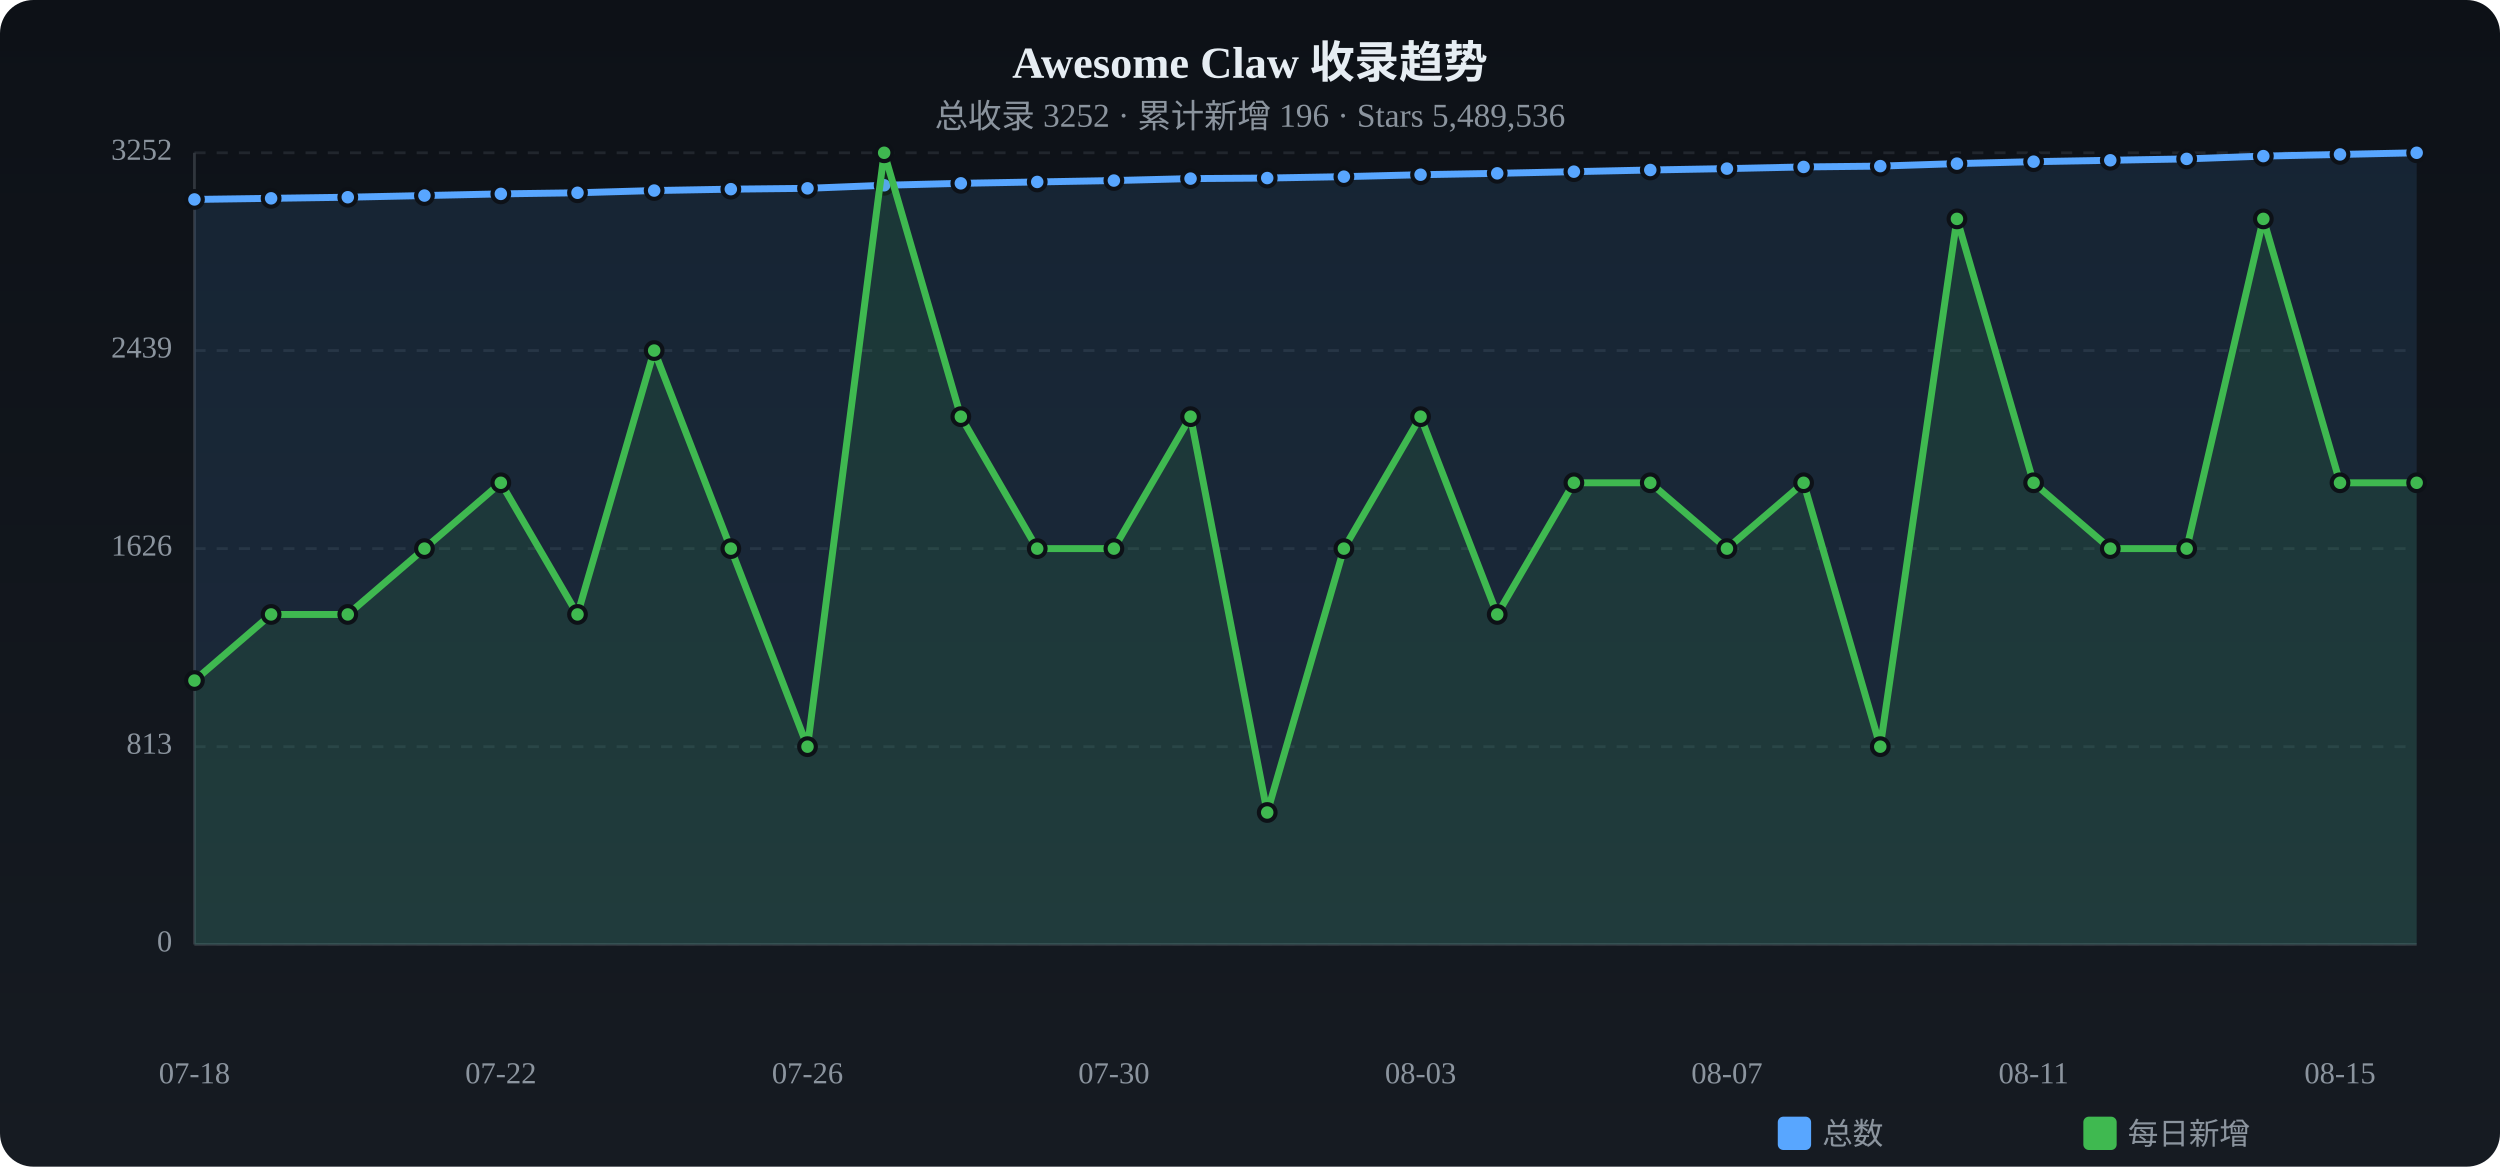
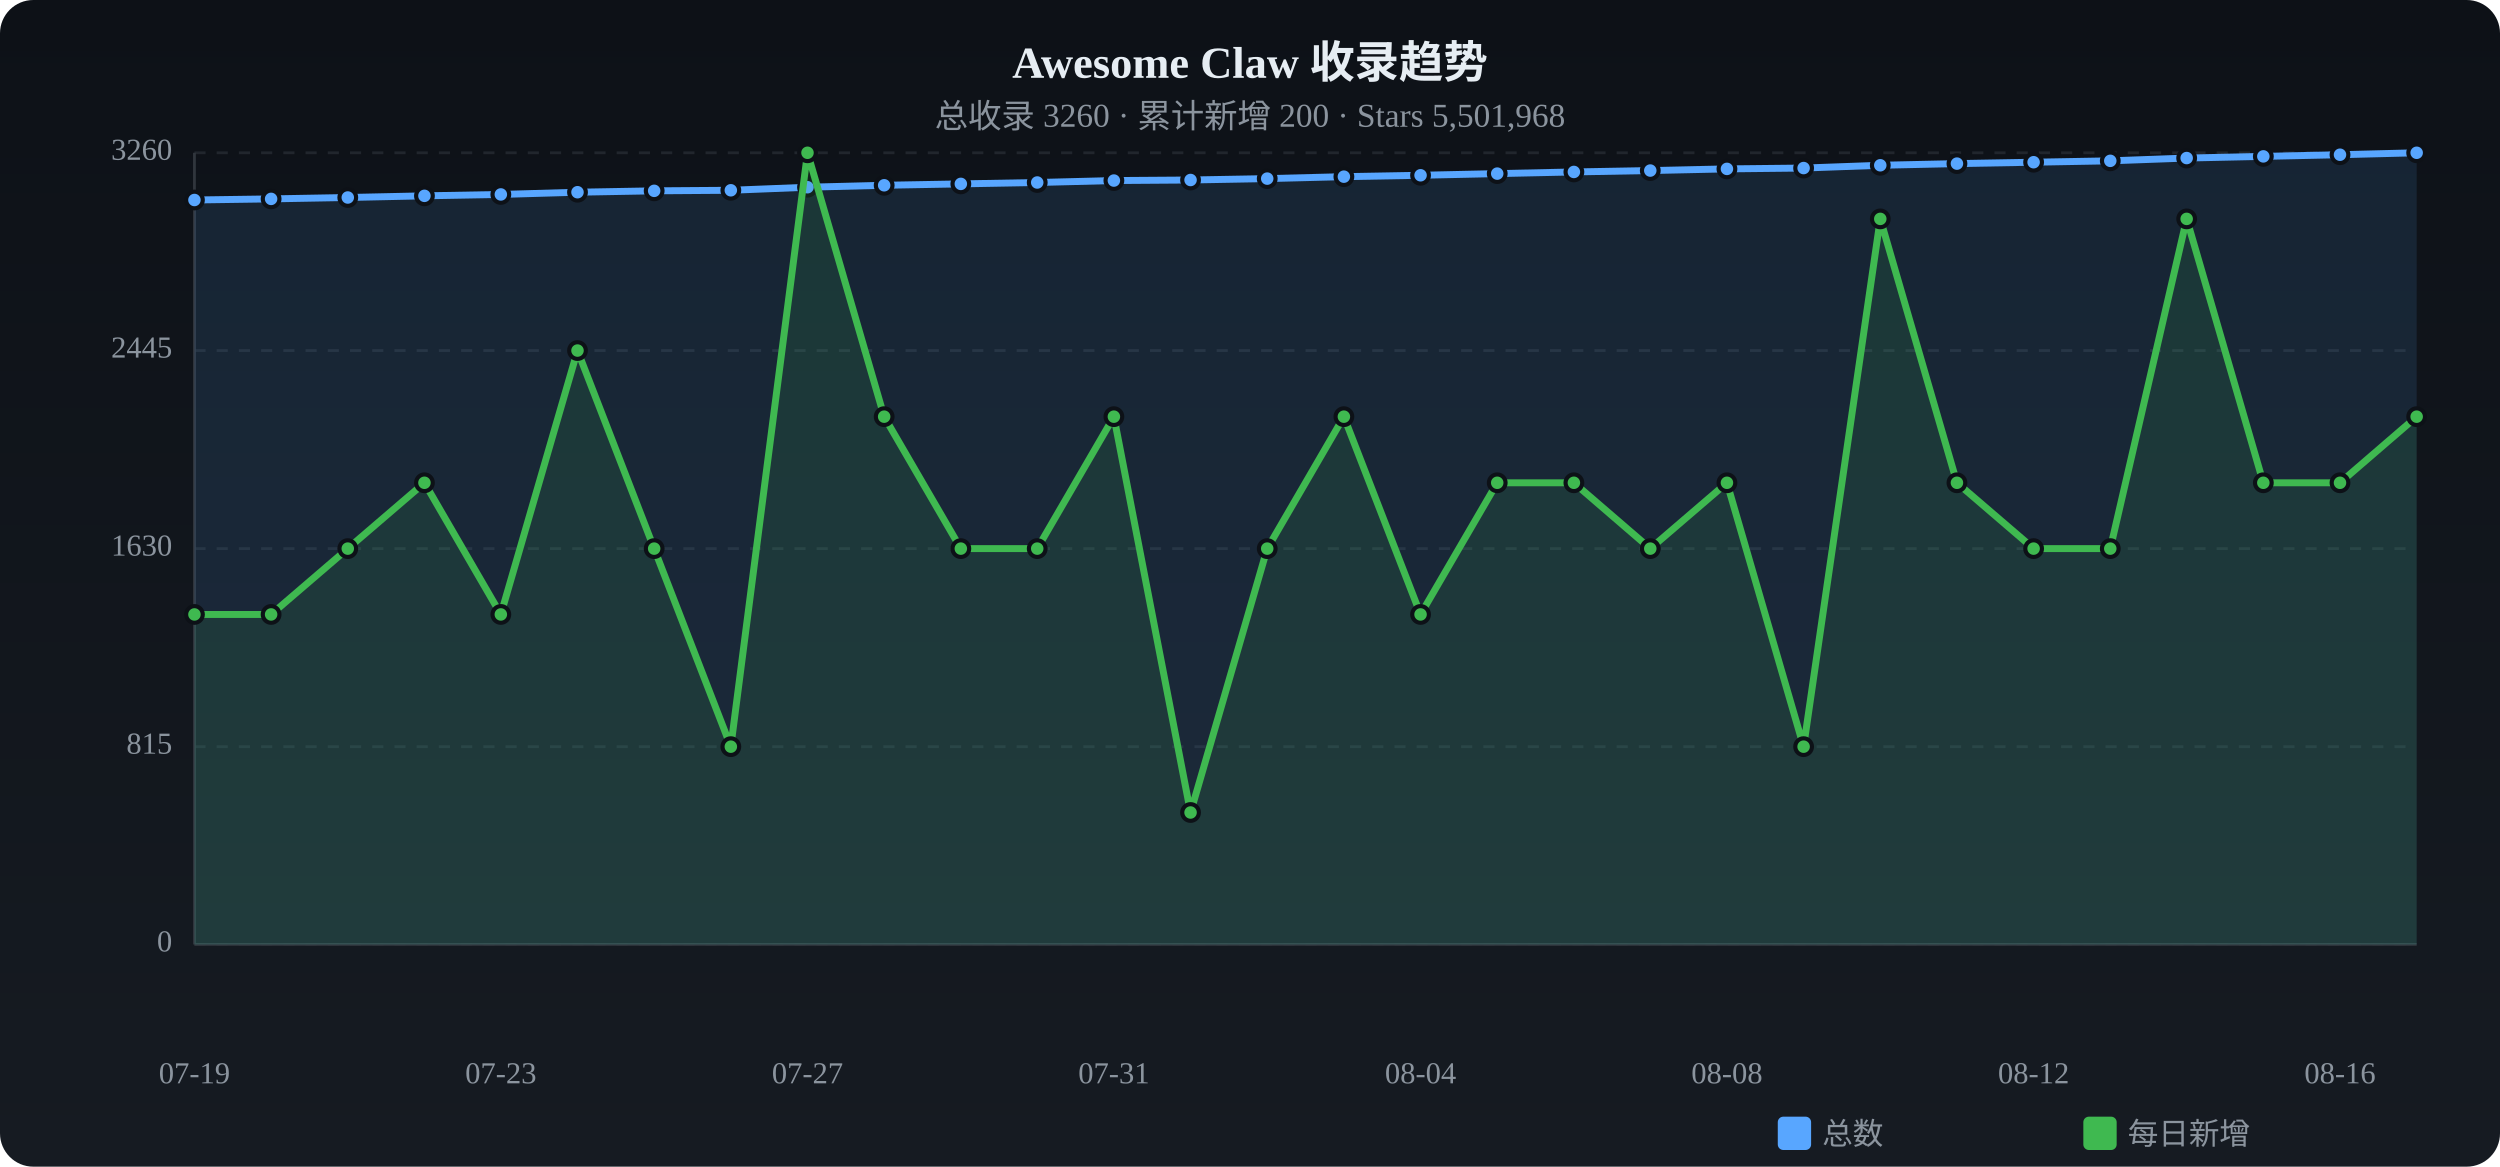
<svg xmlns="http://www.w3.org/2000/svg" viewBox="0 0 900 420" width="900" height="420">
  <defs>
    <linearGradient id="tbg" x1="0%" y1="0%" x2="0%" y2="100%">
      <stop offset="0%" stop-color="#0d1117" />
      <stop offset="100%" stop-color="#161b22" />
    </linearGradient>
  </defs>
  <rect width="900" height="420" rx="12" fill="url(#tbg)" />
  <text x="450.0" y="28" text-anchor="middle" fill="#e6edf3" font-size="16" font-weight="bold">Awesome Claw 收录趋势</text>
-   <text x="450.0" y="46" text-anchor="middle" fill="#8b949e" font-size="12">总收录 3252 · 累计新增 196 · Stars 5,489,536</text>
+   <text x="450.0" y="46" text-anchor="middle" fill="#8b949e" font-size="12">总收录 3260 · 累计新增 200 · Stars 5,501,968</text>
  <text x="62" y="340.0" text-anchor="end" fill="#8b949e" font-size="11" dominant-baseline="middle">0</text>
  <line x1="70" y1="340.0" x2="870" y2="340.0" stroke="#21262d" stroke-dasharray="4 4" />
-   <text x="62" y="268.8" text-anchor="end" fill="#8b949e" font-size="11" dominant-baseline="middle">813</text>
+   <text x="62" y="268.8" text-anchor="end" fill="#8b949e" font-size="11" dominant-baseline="middle">815</text>
  <line x1="70" y1="268.8" x2="870" y2="268.8" stroke="#21262d" stroke-dasharray="4 4" />
-   <text x="62" y="197.5" text-anchor="end" fill="#8b949e" font-size="11" dominant-baseline="middle">1626</text>
+   <text x="62" y="197.5" text-anchor="end" fill="#8b949e" font-size="11" dominant-baseline="middle">1630</text>
  <line x1="70" y1="197.5" x2="870" y2="197.5" stroke="#21262d" stroke-dasharray="4 4" />
-   <text x="62" y="126.2" text-anchor="end" fill="#8b949e" font-size="11" dominant-baseline="middle">2439</text>
+   <text x="62" y="126.2" text-anchor="end" fill="#8b949e" font-size="11" dominant-baseline="middle">2445</text>
  <line x1="70" y1="126.2" x2="870" y2="126.2" stroke="#21262d" stroke-dasharray="4 4" />
-   <text x="62" y="55.0" text-anchor="end" fill="#8b949e" font-size="11" dominant-baseline="middle">3252</text>
+   <text x="62" y="55.0" text-anchor="end" fill="#8b949e" font-size="11" dominant-baseline="middle">3260</text>
  <line x1="70" y1="55.0" x2="870" y2="55.0" stroke="#21262d" stroke-dasharray="4 4" />
  <line x1="70" y1="55" x2="70" y2="340" stroke="#30363d" />
  <line x1="70" y1="340" x2="870" y2="340" stroke="#30363d" />
-   <path d="M70.0,71.8 L97.6,71.4 L125.2,71.0 L152.8,70.4 L180.3,69.8 L207.9,69.4 L235.5,68.6 L263.1,68.1 L290.7,67.8 L318.3,66.7 L345.9,66.0 L373.4,65.5 L401.0,65.0 L428.6,64.3 L456.2,64.1 L483.8,63.6 L511.4,62.9 L539.0,62.4 L566.6,61.8 L594.1,61.2 L621.7,60.7 L649.3,60.1 L676.9,59.8 L704.5,58.9 L732.1,58.2 L759.7,57.7 L787.2,57.2 L814.8,56.2 L842.4,55.6 L870.0,55.0 L870.0,340 L70.0,340 Z" fill="#58a6ff" opacity="0.12" />
-   <polyline points="70.0,71.8 97.6,71.4 125.2,71.0 152.8,70.4 180.3,69.8 207.9,69.4 235.5,68.6 263.1,68.1 290.7,67.8 318.3,66.7 345.9,66.0 373.4,65.5 401.0,65.0 428.6,64.3 456.2,64.1 483.8,63.6 511.4,62.9 539.0,62.4 566.6,61.8 594.1,61.2 621.7,60.7 649.3,60.1 676.9,59.8 704.5,58.9 732.1,58.2 759.7,57.7 787.2,57.2 814.8,56.2 842.4,55.6 870.0,55.0" fill="none" stroke="#58a6ff" stroke-width="2.5" stroke-linecap="round" stroke-linejoin="round" />
-   <circle cx="70.0" cy="71.8" r="3" fill="#58a6ff" stroke="#0d1117" stroke-width="1.5" />
-   <circle cx="97.6" cy="71.4" r="3" fill="#58a6ff" stroke="#0d1117" stroke-width="1.5" />
-   <circle cx="125.2" cy="71.0" r="3" fill="#58a6ff" stroke="#0d1117" stroke-width="1.5" />
-   <circle cx="152.8" cy="70.4" r="3" fill="#58a6ff" stroke="#0d1117" stroke-width="1.5" />
-   <circle cx="180.3" cy="69.8" r="3" fill="#58a6ff" stroke="#0d1117" stroke-width="1.5" />
-   <circle cx="207.9" cy="69.4" r="3" fill="#58a6ff" stroke="#0d1117" stroke-width="1.5" />
-   <circle cx="235.5" cy="68.6" r="3" fill="#58a6ff" stroke="#0d1117" stroke-width="1.5" />
-   <circle cx="263.1" cy="68.1" r="3" fill="#58a6ff" stroke="#0d1117" stroke-width="1.5" />
-   <circle cx="290.7" cy="67.8" r="3" fill="#58a6ff" stroke="#0d1117" stroke-width="1.5" />
+   <path d="M70.0,72.0 L97.6,71.6 L125.2,71.1 L152.8,70.5 L180.3,70.0 L207.9,69.2 L235.5,68.7 L263.1,68.5 L290.7,67.4 L318.3,66.7 L345.9,66.2 L373.4,65.7 L401.0,65.0 L428.6,64.8 L456.2,64.3 L483.8,63.6 L511.4,63.1 L539.0,62.5 L566.6,61.9 L594.1,61.4 L621.7,60.8 L649.3,60.5 L676.9,59.5 L704.5,58.9 L732.1,58.4 L759.7,57.9 L787.2,56.9 L814.8,56.3 L842.4,55.7 L870.0,55.0 L870.0,340 L70.0,340 Z" fill="#58a6ff" opacity="0.12" />
+   <polyline points="70.0,72.0 97.6,71.6 125.2,71.1 152.8,70.5 180.3,70.0 207.9,69.2 235.5,68.7 263.1,68.5 290.7,67.4 318.3,66.7 345.9,66.2 373.4,65.7 401.0,65.0 428.6,64.8 456.2,64.3 483.8,63.6 511.4,63.1 539.0,62.5 566.6,61.9 594.1,61.4 621.7,60.8 649.3,60.5 676.9,59.5 704.5,58.9 732.1,58.4 759.7,57.9 787.2,56.9 814.8,56.3 842.4,55.7 870.0,55.0" fill="none" stroke="#58a6ff" stroke-width="2.5" stroke-linecap="round" stroke-linejoin="round" />
+   <circle cx="70.0" cy="72.0" r="3" fill="#58a6ff" stroke="#0d1117" stroke-width="1.5" />
+   <circle cx="97.6" cy="71.6" r="3" fill="#58a6ff" stroke="#0d1117" stroke-width="1.5" />
+   <circle cx="125.2" cy="71.1" r="3" fill="#58a6ff" stroke="#0d1117" stroke-width="1.5" />
+   <circle cx="152.8" cy="70.5" r="3" fill="#58a6ff" stroke="#0d1117" stroke-width="1.5" />
+   <circle cx="180.3" cy="70.0" r="3" fill="#58a6ff" stroke="#0d1117" stroke-width="1.5" />
+   <circle cx="207.9" cy="69.2" r="3" fill="#58a6ff" stroke="#0d1117" stroke-width="1.5" />
+   <circle cx="235.5" cy="68.7" r="3" fill="#58a6ff" stroke="#0d1117" stroke-width="1.5" />
+   <circle cx="263.1" cy="68.5" r="3" fill="#58a6ff" stroke="#0d1117" stroke-width="1.5" />
+   <circle cx="290.7" cy="67.4" r="3" fill="#58a6ff" stroke="#0d1117" stroke-width="1.5" />
  <circle cx="318.3" cy="66.7" r="3" fill="#58a6ff" stroke="#0d1117" stroke-width="1.5" />
-   <circle cx="345.9" cy="66.0" r="3" fill="#58a6ff" stroke="#0d1117" stroke-width="1.5" />
-   <circle cx="373.4" cy="65.5" r="3" fill="#58a6ff" stroke="#0d1117" stroke-width="1.5" />
+   <circle cx="345.9" cy="66.2" r="3" fill="#58a6ff" stroke="#0d1117" stroke-width="1.5" />
+   <circle cx="373.4" cy="65.7" r="3" fill="#58a6ff" stroke="#0d1117" stroke-width="1.5" />
  <circle cx="401.0" cy="65.0" r="3" fill="#58a6ff" stroke="#0d1117" stroke-width="1.5" />
-   <circle cx="428.6" cy="64.3" r="3" fill="#58a6ff" stroke="#0d1117" stroke-width="1.5" />
-   <circle cx="456.2" cy="64.1" r="3" fill="#58a6ff" stroke="#0d1117" stroke-width="1.5" />
+   <circle cx="428.6" cy="64.8" r="3" fill="#58a6ff" stroke="#0d1117" stroke-width="1.5" />
+   <circle cx="456.2" cy="64.3" r="3" fill="#58a6ff" stroke="#0d1117" stroke-width="1.5" />
  <circle cx="483.8" cy="63.6" r="3" fill="#58a6ff" stroke="#0d1117" stroke-width="1.5" />
-   <circle cx="511.4" cy="62.9" r="3" fill="#58a6ff" stroke="#0d1117" stroke-width="1.5" />
-   <circle cx="539.0" cy="62.4" r="3" fill="#58a6ff" stroke="#0d1117" stroke-width="1.5" />
-   <circle cx="566.6" cy="61.8" r="3" fill="#58a6ff" stroke="#0d1117" stroke-width="1.5" />
-   <circle cx="594.1" cy="61.2" r="3" fill="#58a6ff" stroke="#0d1117" stroke-width="1.5" />
-   <circle cx="621.7" cy="60.7" r="3" fill="#58a6ff" stroke="#0d1117" stroke-width="1.5" />
-   <circle cx="649.3" cy="60.1" r="3" fill="#58a6ff" stroke="#0d1117" stroke-width="1.5" />
-   <circle cx="676.9" cy="59.8" r="3" fill="#58a6ff" stroke="#0d1117" stroke-width="1.5" />
+   <circle cx="511.4" cy="63.1" r="3" fill="#58a6ff" stroke="#0d1117" stroke-width="1.5" />
+   <circle cx="539.0" cy="62.5" r="3" fill="#58a6ff" stroke="#0d1117" stroke-width="1.5" />
+   <circle cx="566.6" cy="61.9" r="3" fill="#58a6ff" stroke="#0d1117" stroke-width="1.5" />
+   <circle cx="594.1" cy="61.4" r="3" fill="#58a6ff" stroke="#0d1117" stroke-width="1.5" />
+   <circle cx="621.7" cy="60.8" r="3" fill="#58a6ff" stroke="#0d1117" stroke-width="1.5" />
+   <circle cx="649.3" cy="60.5" r="3" fill="#58a6ff" stroke="#0d1117" stroke-width="1.5" />
+   <circle cx="676.9" cy="59.5" r="3" fill="#58a6ff" stroke="#0d1117" stroke-width="1.5" />
  <circle cx="704.5" cy="58.9" r="3" fill="#58a6ff" stroke="#0d1117" stroke-width="1.5" />
-   <circle cx="732.1" cy="58.2" r="3" fill="#58a6ff" stroke="#0d1117" stroke-width="1.5" />
-   <circle cx="759.7" cy="57.7" r="3" fill="#58a6ff" stroke="#0d1117" stroke-width="1.5" />
-   <circle cx="787.2" cy="57.2" r="3" fill="#58a6ff" stroke="#0d1117" stroke-width="1.5" />
-   <circle cx="814.8" cy="56.2" r="3" fill="#58a6ff" stroke="#0d1117" stroke-width="1.5" />
-   <circle cx="842.4" cy="55.6" r="3" fill="#58a6ff" stroke="#0d1117" stroke-width="1.5" />
+   <circle cx="732.1" cy="58.4" r="3" fill="#58a6ff" stroke="#0d1117" stroke-width="1.5" />
+   <circle cx="759.7" cy="57.9" r="3" fill="#58a6ff" stroke="#0d1117" stroke-width="1.5" />
+   <circle cx="787.2" cy="56.9" r="3" fill="#58a6ff" stroke="#0d1117" stroke-width="1.5" />
+   <circle cx="814.8" cy="56.3" r="3" fill="#58a6ff" stroke="#0d1117" stroke-width="1.5" />
+   <circle cx="842.4" cy="55.7" r="3" fill="#58a6ff" stroke="#0d1117" stroke-width="1.5" />
  <circle cx="870.0" cy="55.0" r="3" fill="#58a6ff" stroke="#0d1117" stroke-width="1.5" />
-   <path d="M70.0,245.0 L97.6,221.2 L125.2,221.2 L152.8,197.5 L180.3,173.8 L207.9,221.2 L235.5,126.2 L263.1,197.5 L290.7,268.8 L318.3,55.0 L345.9,150.0 L373.4,197.5 L401.0,197.5 L428.6,150.0 L456.2,292.5 L483.8,197.5 L511.4,150.0 L539.0,221.2 L566.6,173.8 L594.1,173.8 L621.7,197.5 L649.3,173.8 L676.9,268.8 L704.5,78.8 L732.1,173.8 L759.7,197.5 L787.2,197.5 L814.8,78.8 L842.4,173.8 L870.0,173.8 L870.0,340 L70.0,340 Z" fill="#3fb950" opacity="0.12" />
-   <polyline points="70.0,245.0 97.6,221.2 125.2,221.2 152.8,197.5 180.3,173.8 207.9,221.2 235.5,126.2 263.1,197.5 290.7,268.8 318.3,55.0 345.9,150.0 373.4,197.5 401.0,197.5 428.6,150.0 456.2,292.5 483.8,197.5 511.4,150.0 539.0,221.2 566.6,173.8 594.1,173.8 621.7,197.5 649.3,173.8 676.9,268.8 704.5,78.8 732.1,173.8 759.7,197.5 787.2,197.5 814.8,78.8 842.4,173.8 870.0,173.8" fill="none" stroke="#3fb950" stroke-width="2.5" stroke-linecap="round" stroke-linejoin="round" />
-   <circle cx="70.0" cy="245.0" r="3" fill="#3fb950" stroke="#0d1117" stroke-width="1.5" />
+   <path d="M70.0,221.2 L97.6,221.2 L125.2,197.5 L152.8,173.8 L180.3,221.2 L207.9,126.2 L235.5,197.5 L263.1,268.8 L290.7,55.0 L318.3,150.0 L345.9,197.5 L373.4,197.5 L401.0,150.0 L428.6,292.5 L456.2,197.5 L483.8,150.0 L511.4,221.2 L539.0,173.8 L566.6,173.8 L594.1,197.5 L621.7,173.8 L649.3,268.8 L676.9,78.8 L704.5,173.8 L732.1,197.5 L759.7,197.5 L787.2,78.8 L814.8,173.8 L842.4,173.8 L870.0,150.0 L870.0,340 L70.0,340 Z" fill="#3fb950" opacity="0.12" />
+   <polyline points="70.0,221.2 97.6,221.2 125.2,197.5 152.8,173.8 180.3,221.2 207.9,126.2 235.5,197.5 263.1,268.8 290.7,55.0 318.3,150.0 345.9,197.5 373.4,197.5 401.0,150.0 428.6,292.5 456.2,197.5 483.8,150.0 511.4,221.2 539.0,173.8 566.6,173.8 594.1,197.5 621.7,173.8 649.3,268.8 676.9,78.8 704.5,173.8 732.1,197.5 759.7,197.5 787.2,78.8 814.8,173.8 842.4,173.8 870.0,150.0" fill="none" stroke="#3fb950" stroke-width="2.5" stroke-linecap="round" stroke-linejoin="round" />
+   <circle cx="70.0" cy="221.2" r="3" fill="#3fb950" stroke="#0d1117" stroke-width="1.5" />
  <circle cx="97.6" cy="221.2" r="3" fill="#3fb950" stroke="#0d1117" stroke-width="1.5" />
-   <circle cx="125.2" cy="221.2" r="3" fill="#3fb950" stroke="#0d1117" stroke-width="1.5" />
-   <circle cx="152.8" cy="197.5" r="3" fill="#3fb950" stroke="#0d1117" stroke-width="1.5" />
-   <circle cx="180.3" cy="173.8" r="3" fill="#3fb950" stroke="#0d1117" stroke-width="1.5" />
-   <circle cx="207.9" cy="221.2" r="3" fill="#3fb950" stroke="#0d1117" stroke-width="1.5" />
-   <circle cx="235.5" cy="126.2" r="3" fill="#3fb950" stroke="#0d1117" stroke-width="1.5" />
-   <circle cx="263.1" cy="197.5" r="3" fill="#3fb950" stroke="#0d1117" stroke-width="1.5" />
-   <circle cx="290.7" cy="268.8" r="3" fill="#3fb950" stroke="#0d1117" stroke-width="1.5" />
-   <circle cx="318.3" cy="55.0" r="3" fill="#3fb950" stroke="#0d1117" stroke-width="1.5" />
-   <circle cx="345.9" cy="150.0" r="3" fill="#3fb950" stroke="#0d1117" stroke-width="1.5" />
+   <circle cx="125.2" cy="197.5" r="3" fill="#3fb950" stroke="#0d1117" stroke-width="1.5" />
+   <circle cx="152.8" cy="173.8" r="3" fill="#3fb950" stroke="#0d1117" stroke-width="1.5" />
+   <circle cx="180.3" cy="221.2" r="3" fill="#3fb950" stroke="#0d1117" stroke-width="1.5" />
+   <circle cx="207.9" cy="126.2" r="3" fill="#3fb950" stroke="#0d1117" stroke-width="1.5" />
+   <circle cx="235.5" cy="197.5" r="3" fill="#3fb950" stroke="#0d1117" stroke-width="1.5" />
+   <circle cx="263.1" cy="268.8" r="3" fill="#3fb950" stroke="#0d1117" stroke-width="1.5" />
+   <circle cx="290.7" cy="55.0" r="3" fill="#3fb950" stroke="#0d1117" stroke-width="1.5" />
+   <circle cx="318.3" cy="150.0" r="3" fill="#3fb950" stroke="#0d1117" stroke-width="1.5" />
+   <circle cx="345.9" cy="197.5" r="3" fill="#3fb950" stroke="#0d1117" stroke-width="1.5" />
  <circle cx="373.4" cy="197.5" r="3" fill="#3fb950" stroke="#0d1117" stroke-width="1.5" />
-   <circle cx="401.0" cy="197.5" r="3" fill="#3fb950" stroke="#0d1117" stroke-width="1.5" />
-   <circle cx="428.6" cy="150.0" r="3" fill="#3fb950" stroke="#0d1117" stroke-width="1.5" />
-   <circle cx="456.2" cy="292.5" r="3" fill="#3fb950" stroke="#0d1117" stroke-width="1.5" />
-   <circle cx="483.8" cy="197.5" r="3" fill="#3fb950" stroke="#0d1117" stroke-width="1.5" />
-   <circle cx="511.4" cy="150.0" r="3" fill="#3fb950" stroke="#0d1117" stroke-width="1.5" />
-   <circle cx="539.0" cy="221.2" r="3" fill="#3fb950" stroke="#0d1117" stroke-width="1.5" />
+   <circle cx="401.0" cy="150.0" r="3" fill="#3fb950" stroke="#0d1117" stroke-width="1.5" />
+   <circle cx="428.6" cy="292.5" r="3" fill="#3fb950" stroke="#0d1117" stroke-width="1.5" />
+   <circle cx="456.2" cy="197.5" r="3" fill="#3fb950" stroke="#0d1117" stroke-width="1.5" />
+   <circle cx="483.8" cy="150.0" r="3" fill="#3fb950" stroke="#0d1117" stroke-width="1.5" />
+   <circle cx="511.4" cy="221.2" r="3" fill="#3fb950" stroke="#0d1117" stroke-width="1.5" />
+   <circle cx="539.0" cy="173.8" r="3" fill="#3fb950" stroke="#0d1117" stroke-width="1.5" />
  <circle cx="566.6" cy="173.8" r="3" fill="#3fb950" stroke="#0d1117" stroke-width="1.5" />
-   <circle cx="594.1" cy="173.8" r="3" fill="#3fb950" stroke="#0d1117" stroke-width="1.5" />
-   <circle cx="621.7" cy="197.5" r="3" fill="#3fb950" stroke="#0d1117" stroke-width="1.5" />
-   <circle cx="649.3" cy="173.8" r="3" fill="#3fb950" stroke="#0d1117" stroke-width="1.5" />
-   <circle cx="676.9" cy="268.8" r="3" fill="#3fb950" stroke="#0d1117" stroke-width="1.5" />
-   <circle cx="704.5" cy="78.8" r="3" fill="#3fb950" stroke="#0d1117" stroke-width="1.5" />
-   <circle cx="732.1" cy="173.8" r="3" fill="#3fb950" stroke="#0d1117" stroke-width="1.5" />
+   <circle cx="594.1" cy="197.5" r="3" fill="#3fb950" stroke="#0d1117" stroke-width="1.5" />
+   <circle cx="621.7" cy="173.8" r="3" fill="#3fb950" stroke="#0d1117" stroke-width="1.5" />
+   <circle cx="649.3" cy="268.8" r="3" fill="#3fb950" stroke="#0d1117" stroke-width="1.5" />
+   <circle cx="676.9" cy="78.8" r="3" fill="#3fb950" stroke="#0d1117" stroke-width="1.5" />
+   <circle cx="704.5" cy="173.8" r="3" fill="#3fb950" stroke="#0d1117" stroke-width="1.5" />
+   <circle cx="732.1" cy="197.5" r="3" fill="#3fb950" stroke="#0d1117" stroke-width="1.5" />
  <circle cx="759.7" cy="197.5" r="3" fill="#3fb950" stroke="#0d1117" stroke-width="1.5" />
-   <circle cx="787.2" cy="197.5" r="3" fill="#3fb950" stroke="#0d1117" stroke-width="1.5" />
-   <circle cx="814.8" cy="78.8" r="3" fill="#3fb950" stroke="#0d1117" stroke-width="1.5" />
+   <circle cx="787.2" cy="78.8" r="3" fill="#3fb950" stroke="#0d1117" stroke-width="1.5" />
+   <circle cx="814.8" cy="173.8" r="3" fill="#3fb950" stroke="#0d1117" stroke-width="1.5" />
  <circle cx="842.4" cy="173.8" r="3" fill="#3fb950" stroke="#0d1117" stroke-width="1.5" />
-   <circle cx="870.0" cy="173.8" r="3" fill="#3fb950" stroke="#0d1117" stroke-width="1.5" />
-   <text x="70.0" y="390" text-anchor="middle" fill="#8b949e" font-size="11">07-18</text>
-   <text x="180.3" y="390" text-anchor="middle" fill="#8b949e" font-size="11">07-22</text>
-   <text x="290.7" y="390" text-anchor="middle" fill="#8b949e" font-size="11">07-26</text>
-   <text x="401.0" y="390" text-anchor="middle" fill="#8b949e" font-size="11">07-30</text>
-   <text x="511.4" y="390" text-anchor="middle" fill="#8b949e" font-size="11">08-03</text>
-   <text x="621.7" y="390" text-anchor="middle" fill="#8b949e" font-size="11">08-07</text>
-   <text x="732.1" y="390" text-anchor="middle" fill="#8b949e" font-size="11">08-11</text>
-   <text x="842.4" y="390" text-anchor="middle" fill="#8b949e" font-size="11">08-15</text>
+   <circle cx="870.0" cy="150.0" r="3" fill="#3fb950" stroke="#0d1117" stroke-width="1.5" />
+   <text x="70.0" y="390" text-anchor="middle" fill="#8b949e" font-size="11">07-19</text>
+   <text x="180.3" y="390" text-anchor="middle" fill="#8b949e" font-size="11">07-23</text>
+   <text x="290.7" y="390" text-anchor="middle" fill="#8b949e" font-size="11">07-27</text>
+   <text x="401.0" y="390" text-anchor="middle" fill="#8b949e" font-size="11">07-31</text>
+   <text x="511.4" y="390" text-anchor="middle" fill="#8b949e" font-size="11">08-04</text>
+   <text x="621.7" y="390" text-anchor="middle" fill="#8b949e" font-size="11">08-08</text>
+   <text x="732.1" y="390" text-anchor="middle" fill="#8b949e" font-size="11">08-12</text>
+   <text x="842.4" y="390" text-anchor="middle" fill="#8b949e" font-size="11">08-16</text>
  <rect x="640" y="402" width="12" height="12" rx="2" fill="#58a6ff" />
  <text x="656" y="412" fill="#8b949e" font-size="11">总数</text>
  <rect x="750" y="402" width="12" height="12" rx="2" fill="#3fb950" />
  <text x="766" y="412" fill="#8b949e" font-size="11">每日新增</text>
</svg>
